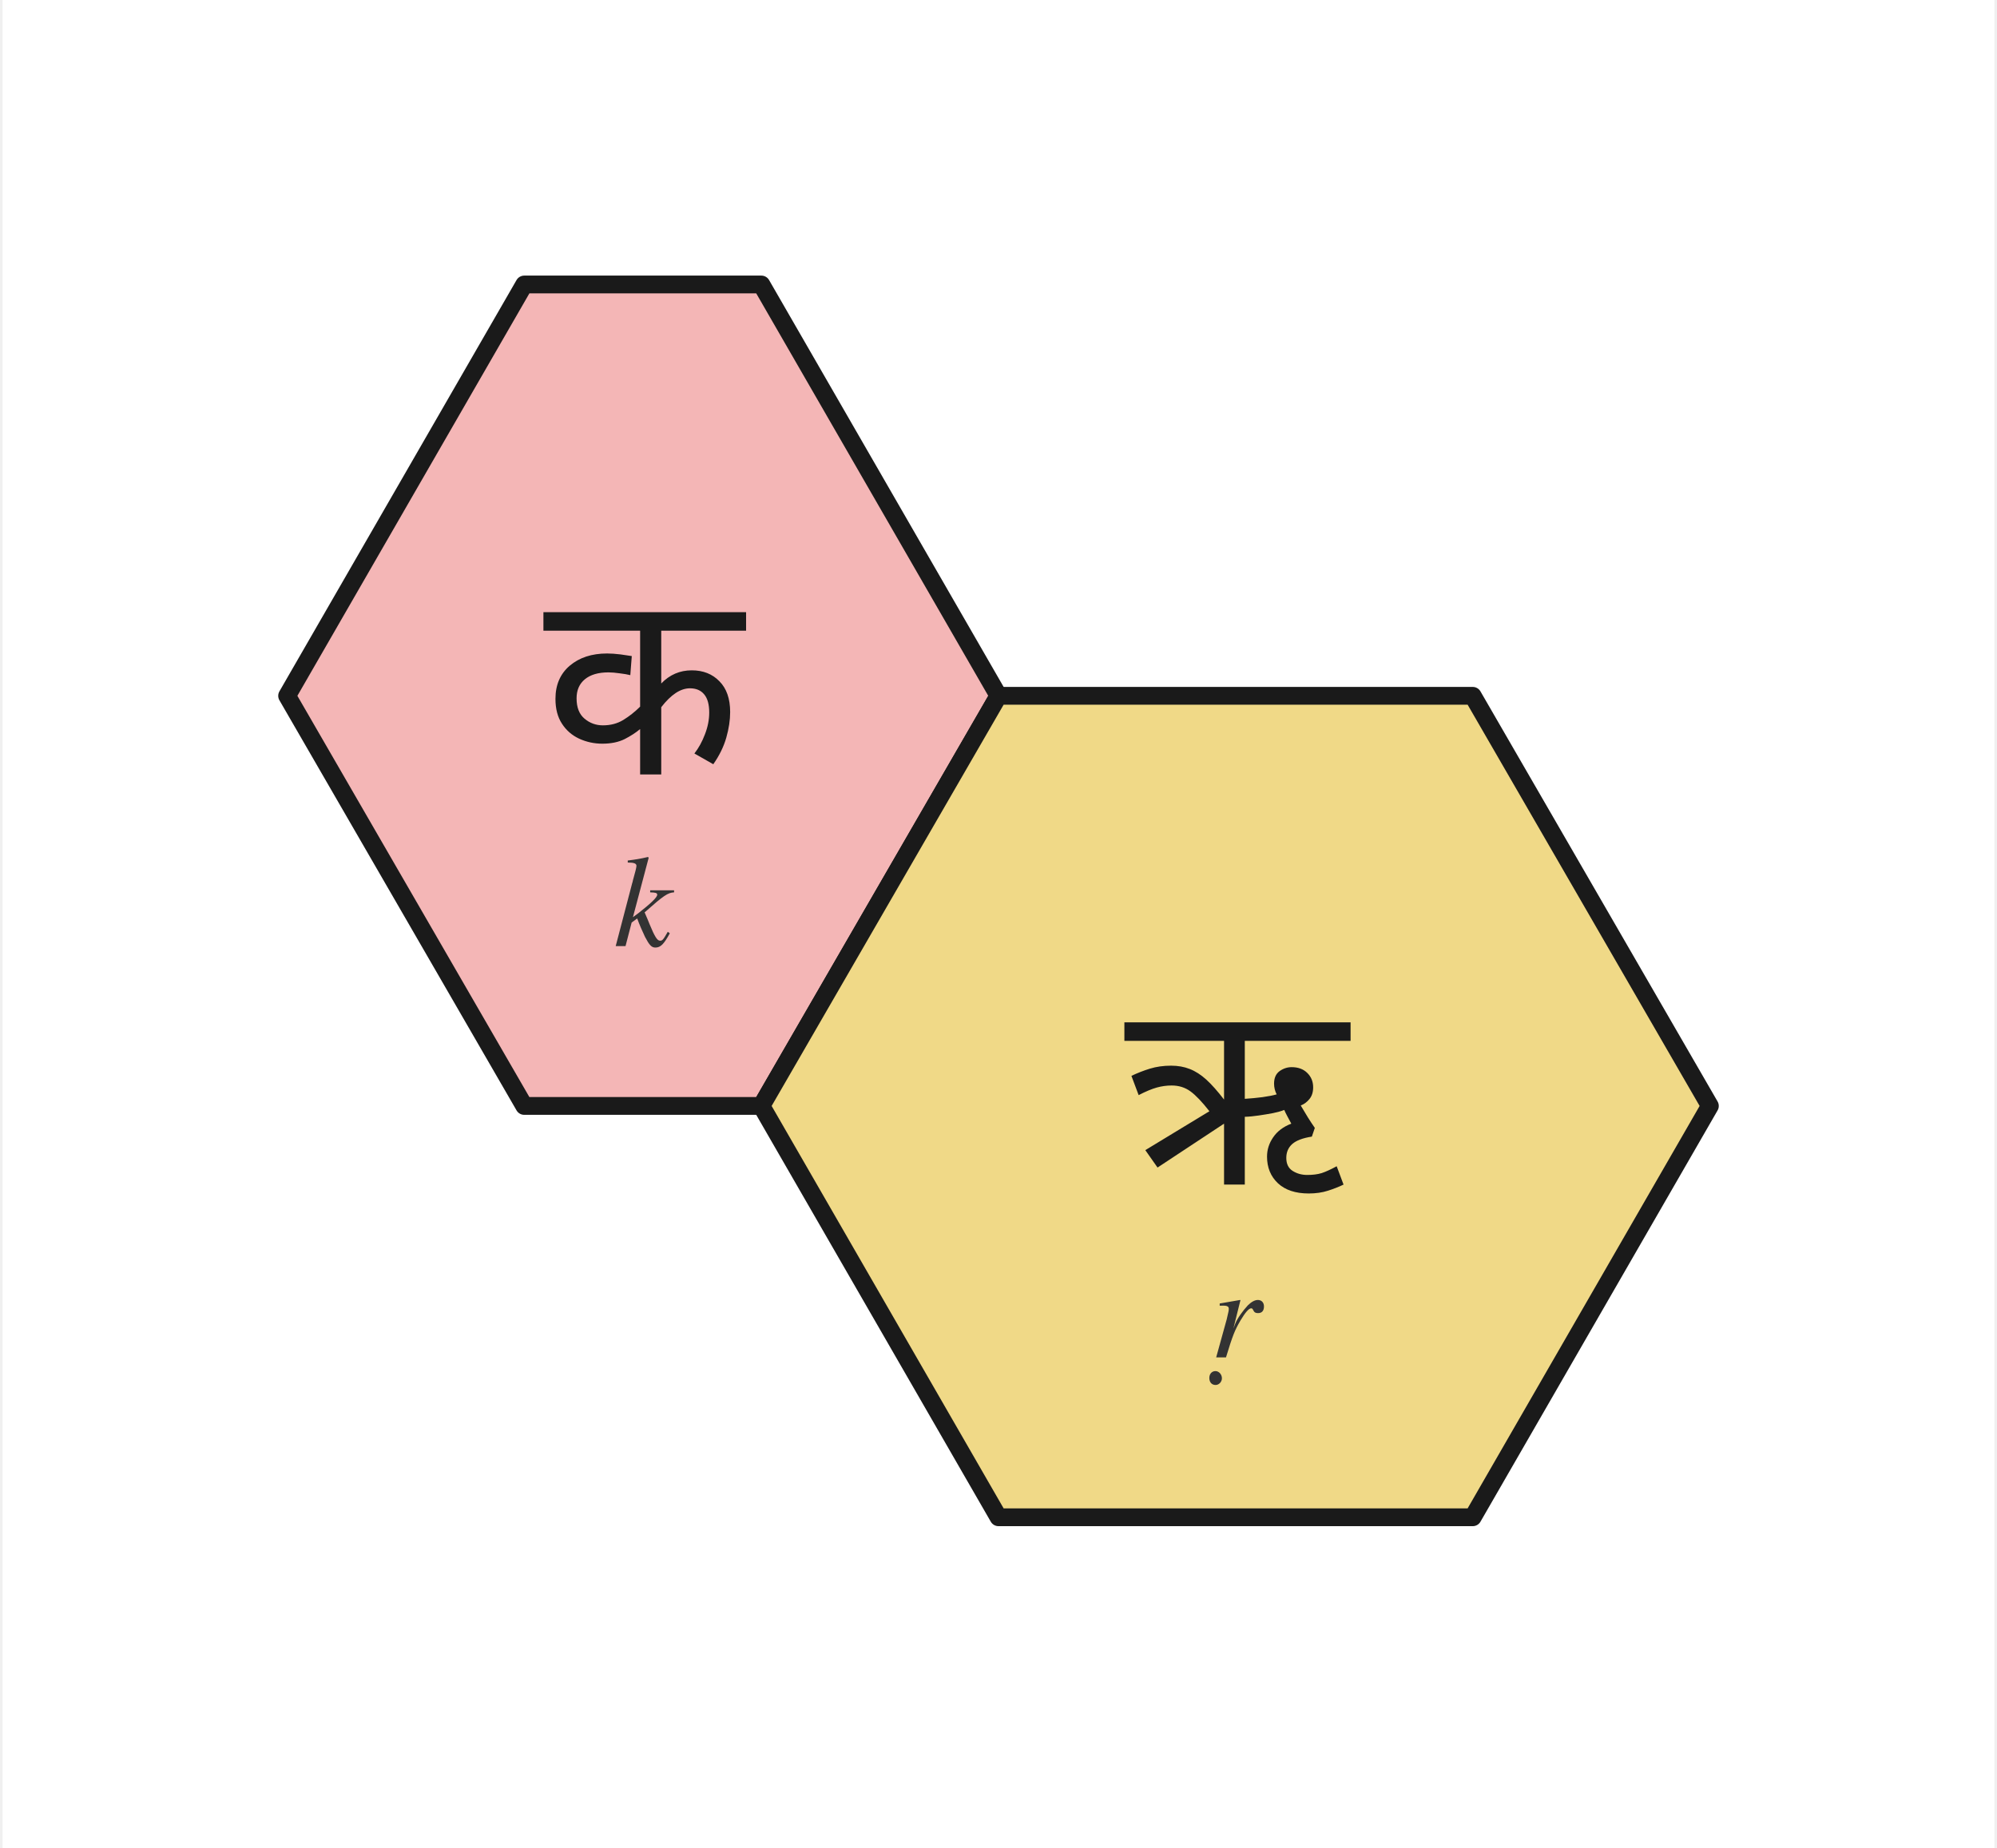
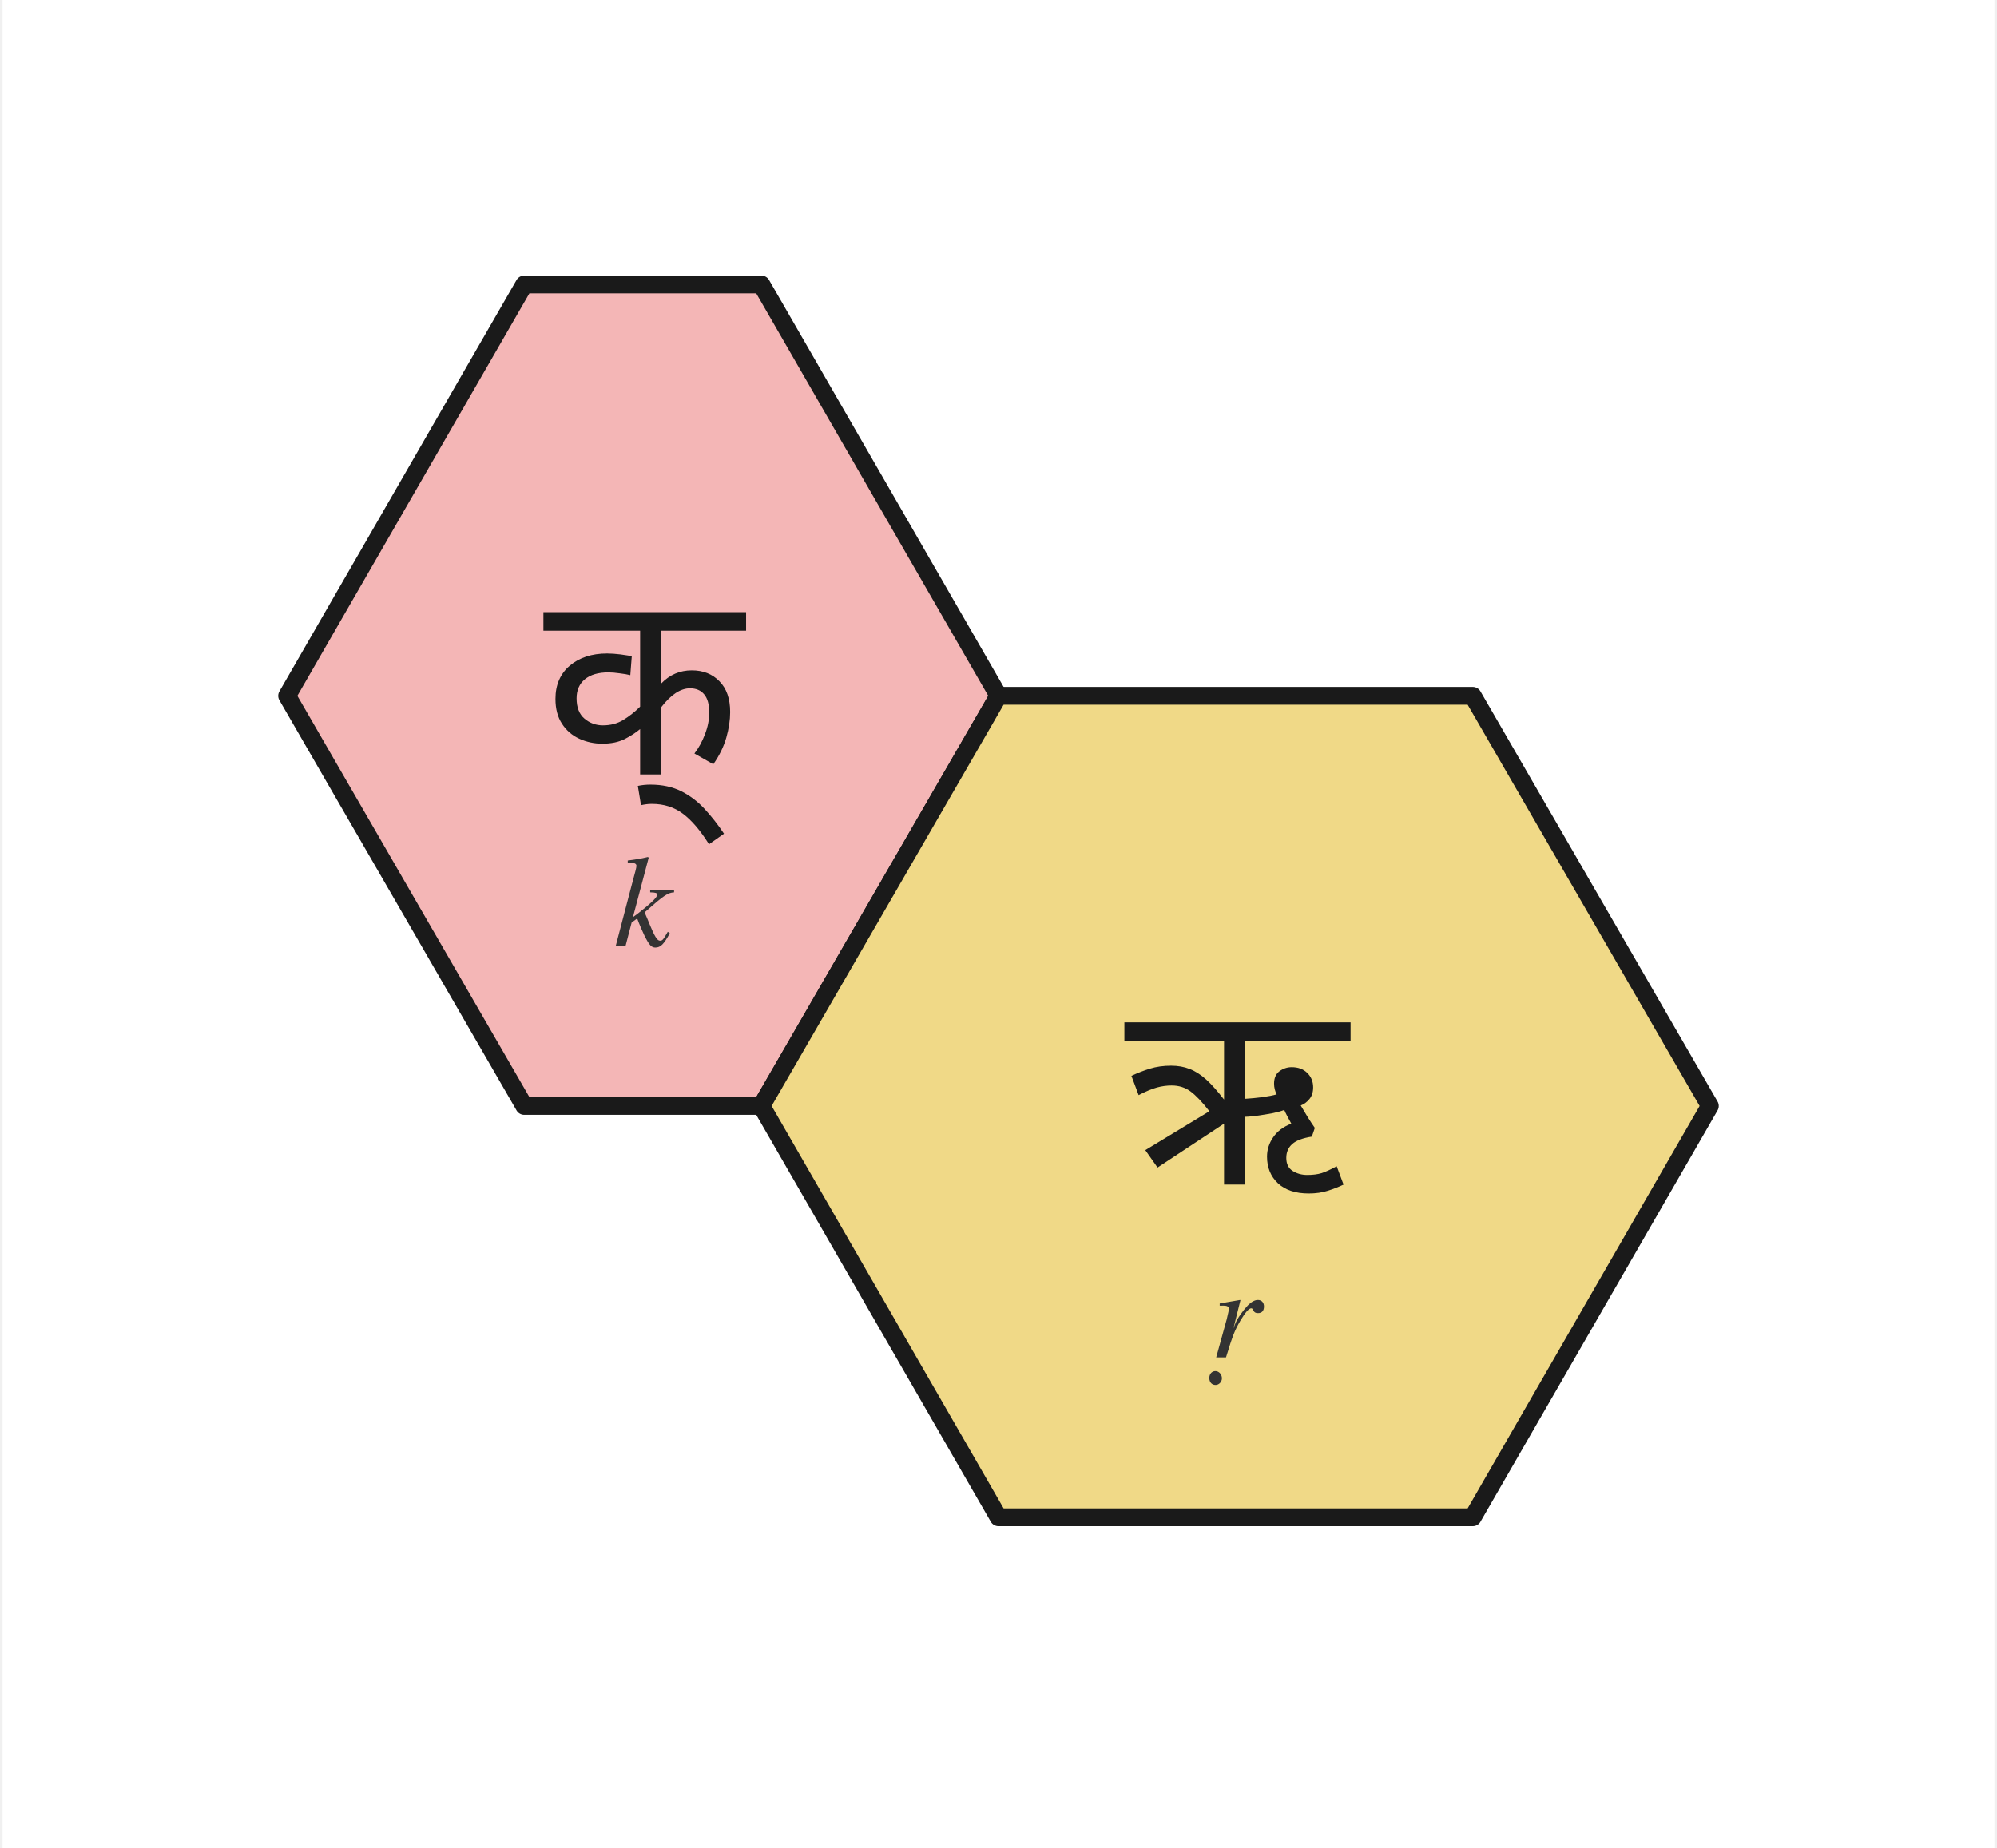
<svg xmlns="http://www.w3.org/2000/svg" viewBox="-54.0 -76.0 168.0 155.9" width="336" height="311">
  <rect x="-54.0" y="-76.0" width="168.0" height="155.9" fill="white" />
  <polygon points="-10.0,-52.0 10.0,-52.0 30.0,-17.3 10.0,17.3 -10.0,17.3 -30.0,-17.3" fill="#f4b6b6" stroke="#1a1a1a" stroke-width="1.5" stroke-linejoin="round" />
-   <text x="0.0" y="-18.3" font-family="Noto Sans Devanagari, Kohinoor Devanagari, Devanagari MT, Arial Unicode MS, sans-serif" font-size="22" font-weight="500" text-anchor="middle" dominant-baseline="middle" fill="#1a1a1a">क</text>
+   <text x="0.0" y="-18.3" font-family="Noto Sans Devanagari, Kohinoor Devanagari, Devanagari MT, Arial Unicode MS, sans-serif" font-size="22" font-weight="500" text-anchor="middle" dominant-baseline="middle" fill="#1a1a1a">क्</text>
  <text x="0.0" y="0.7" font-family="Charter, Georgia, Times, serif" font-size="11" font-style="italic" text-anchor="middle" dominant-baseline="middle" fill="#333">k</text>
  <polygon points="30.0,-17.3 70.0,-17.3 90.0,17.3 70.0,52.0 30.0,52.0 10.0,17.3" fill="#f0d987" stroke="#1a1a1a" stroke-width="1.5" stroke-linejoin="round" />
  <text x="50.0" y="16.3" font-family="Noto Sans Devanagari, Kohinoor Devanagari, Devanagari MT, Arial Unicode MS, sans-serif" font-size="22" font-weight="500" text-anchor="middle" dominant-baseline="middle" fill="#1a1a1a">ऋ</text>
  <text x="50.0" y="35.3" font-family="Charter, Georgia, Times, serif" font-size="11" font-style="italic" text-anchor="middle" dominant-baseline="middle" fill="#333">ṛ</text>
</svg>
